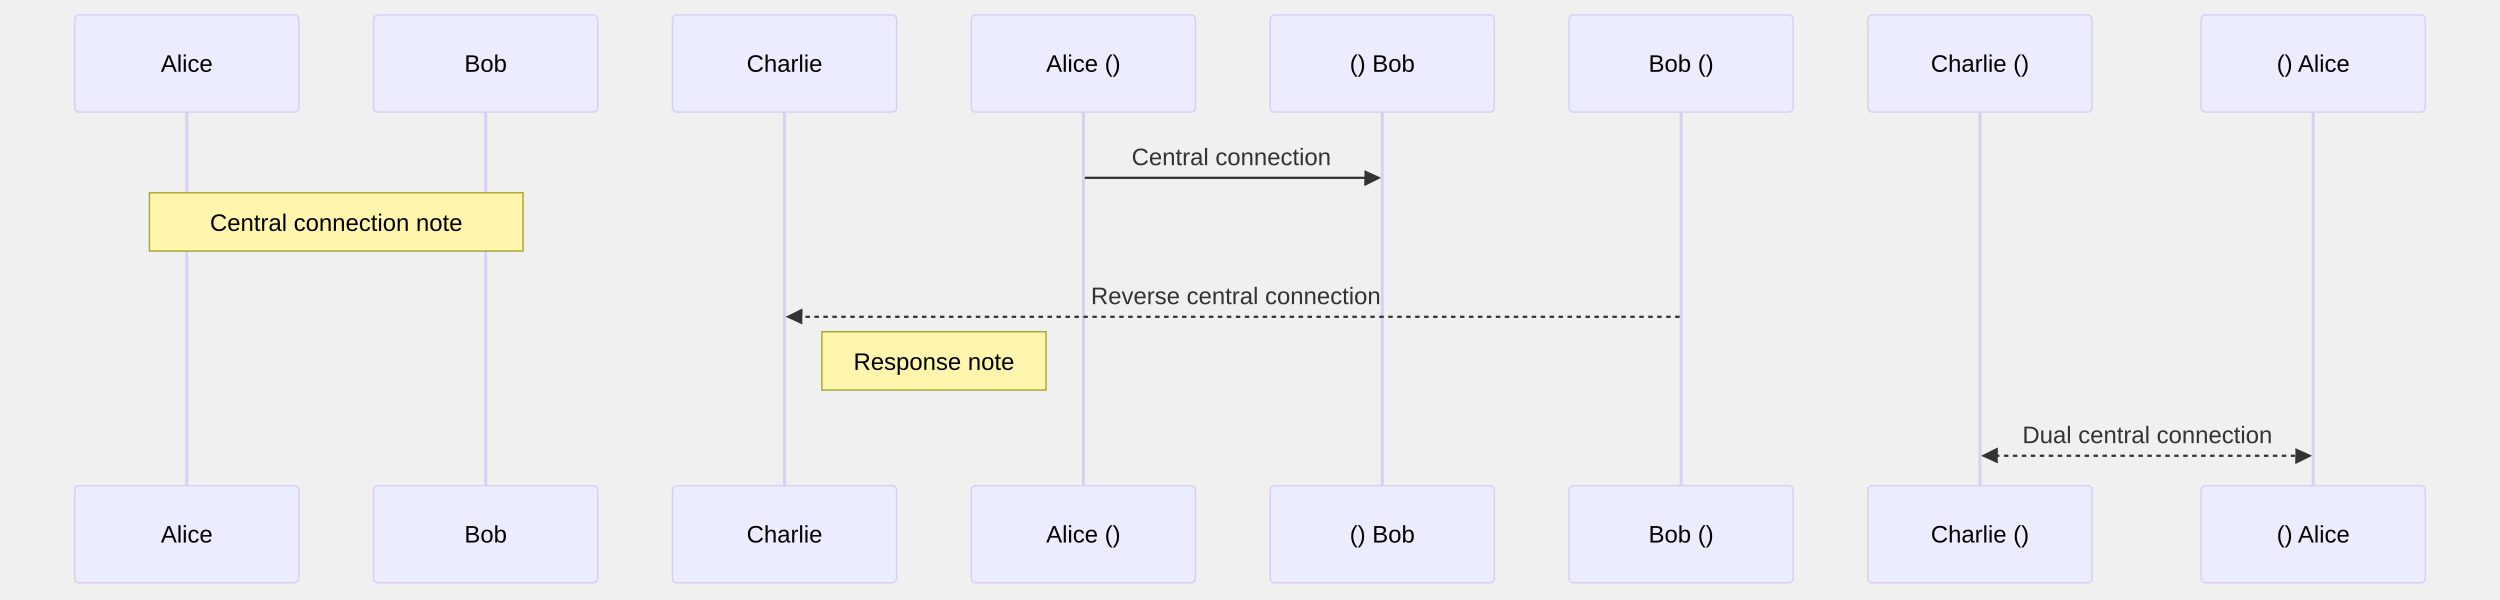
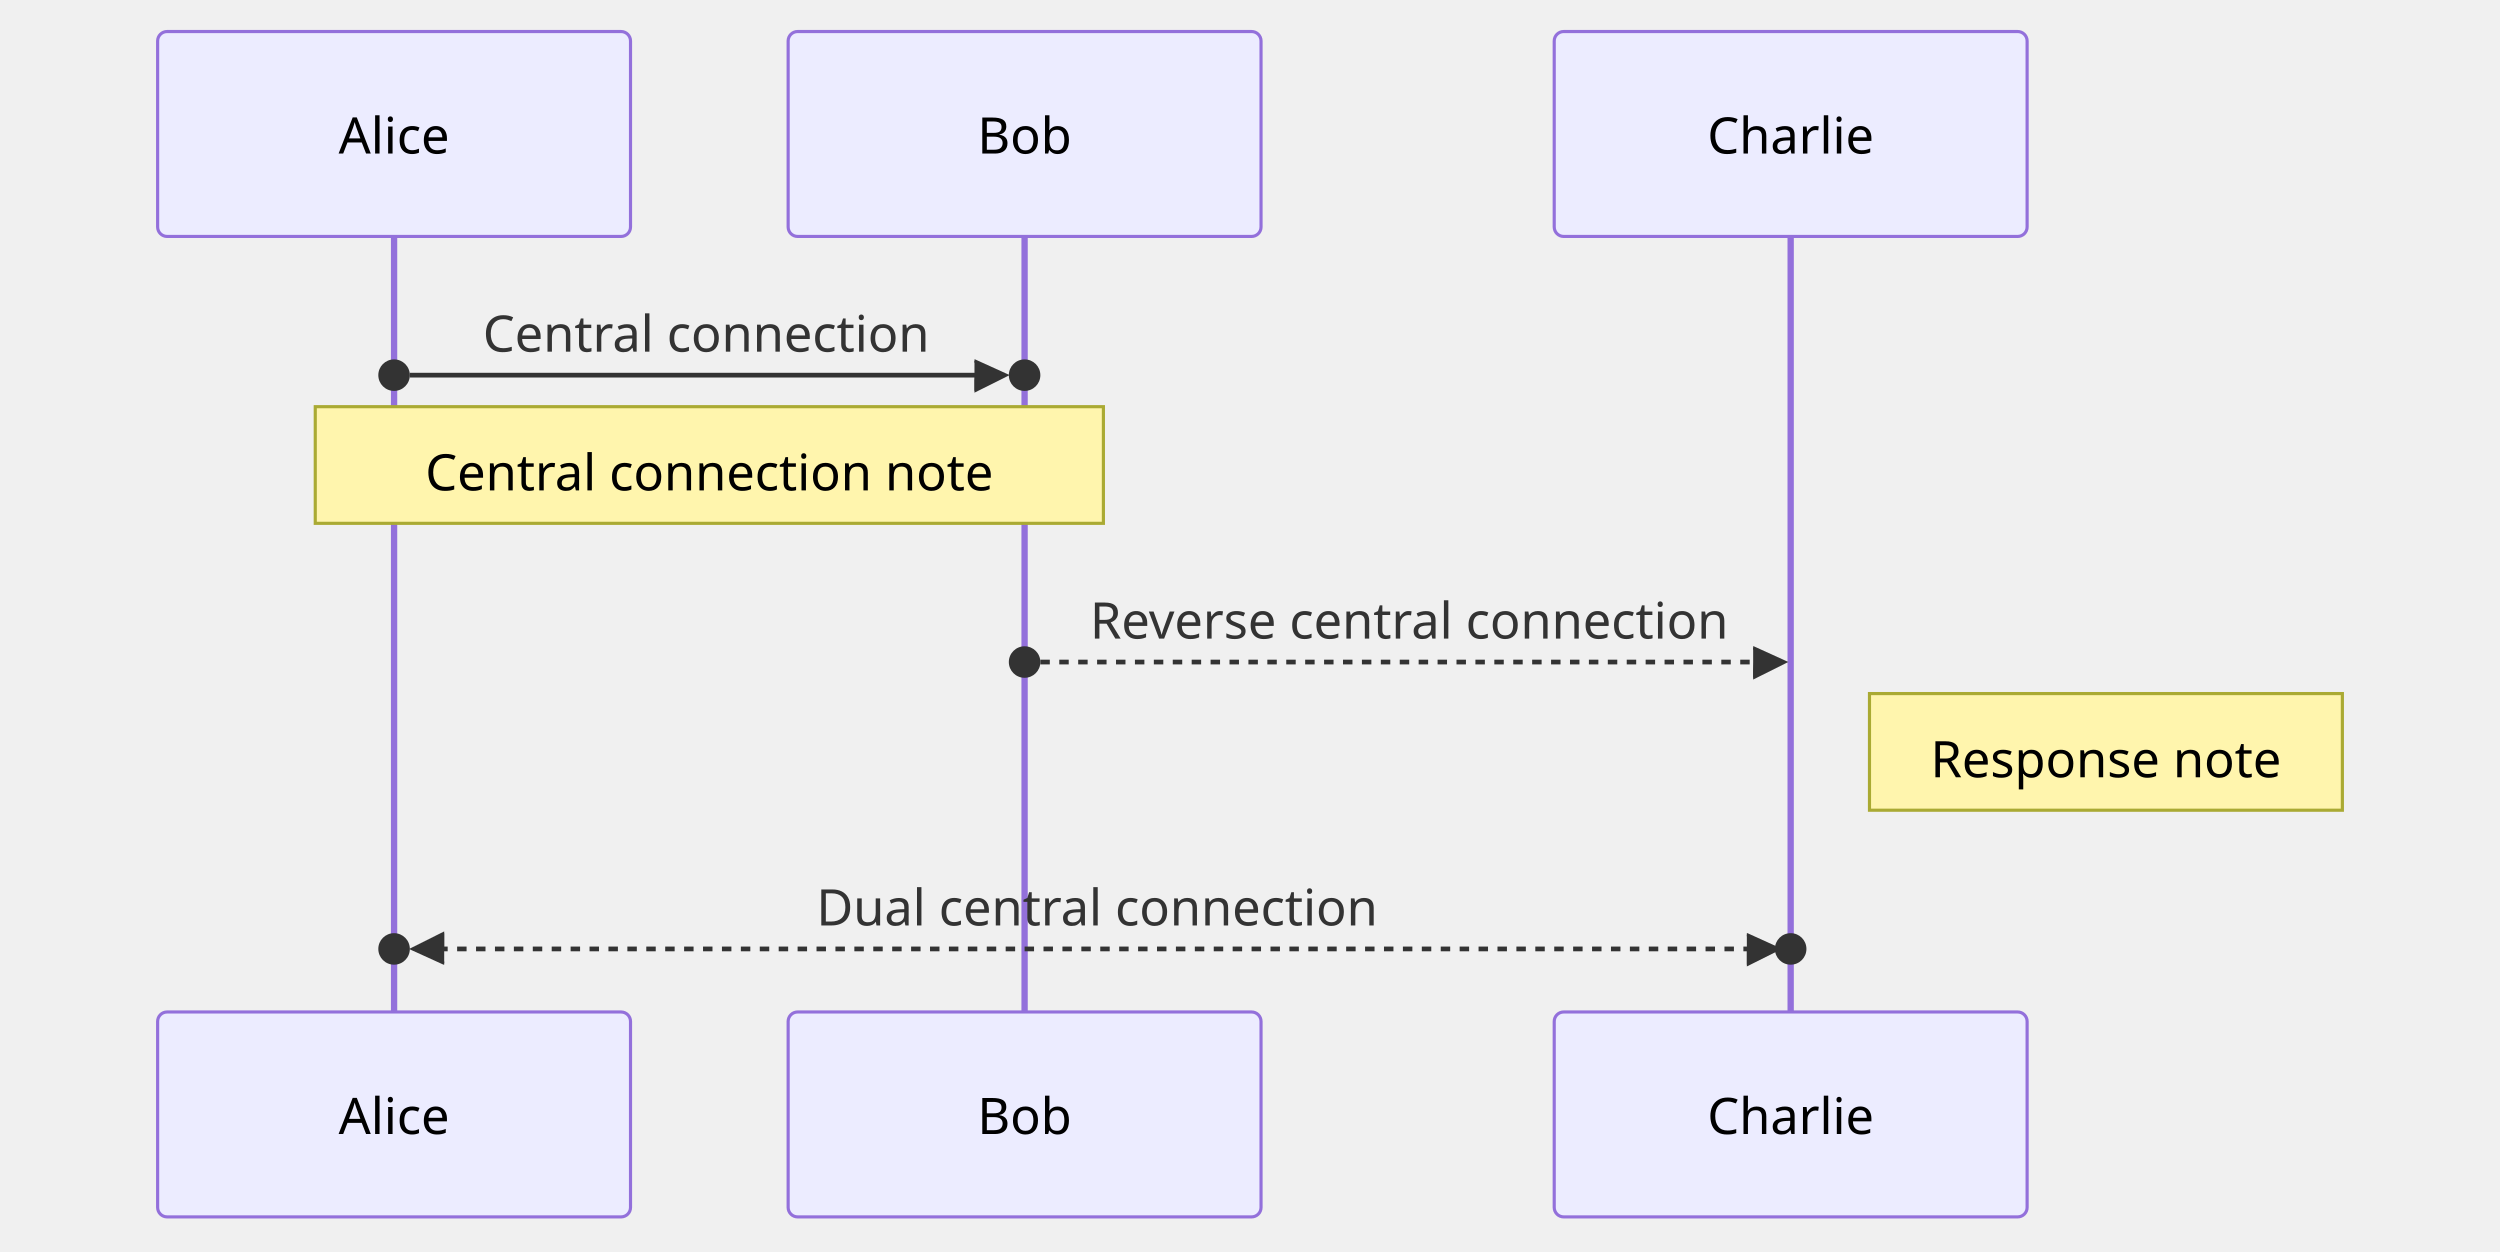
- <svg xmlns="http://www.w3.org/2000/svg" id="my-svg" width="100%" style="max-width: 1673px; background-color: transparent;" viewBox="-50 -10 1673 401" role="graphics-document document" aria-roledescription="sequence">
+ <svg xmlns="http://www.w3.org/2000/svg" id="my-svg" width="100%" style="max-width: 793px; background-color: white;" viewBox="-50 -10 793 397" role="graphics-document document" aria-roledescription="sequence">
  <g>
-     <rect x="1423" y="315" fill="#eaeaea" stroke="#666" width="150" height="65" name="() Alice" rx="3" ry="3" class="actor actor-bottom" />
-     <text x="1498" y="347.5" dominant-baseline="central" alignment-baseline="central" class="actor actor-box" style="text-anchor: middle; font-size: 16px; font-weight: 400;">
-       <tspan x="1498" dy="0">() Alice</tspan>
+     <rect x="443" y="311" fill="#eaeaea" stroke="#666" width="150" height="65" name="Charlie" rx="3" ry="3" class="actor actor-bottom" />
+     <text x="518" y="343.5" dominant-baseline="central" alignment-baseline="central" class="actor actor-box" style="text-anchor: middle; font-size: 16px; font-weight: 400; font-family: &quot;Noto Sans&quot;;">
+       <tspan x="518" dy="0">Charlie</tspan>
    </text>
  </g>
  <g>
-     <rect x="1200" y="315" fill="#eaeaea" stroke="#666" width="150" height="65" name="Charlie ()" rx="3" ry="3" class="actor actor-bottom" />
-     <text x="1275" y="347.5" dominant-baseline="central" alignment-baseline="central" class="actor actor-box" style="text-anchor: middle; font-size: 16px; font-weight: 400;">
-       <tspan x="1275" dy="0">Charlie ()</tspan>
-     </text>
-   </g>
-   <g>
-     <rect x="1000" y="315" fill="#eaeaea" stroke="#666" width="150" height="65" name="Bob ()" rx="3" ry="3" class="actor actor-bottom" />
-     <text x="1075" y="347.5" dominant-baseline="central" alignment-baseline="central" class="actor actor-box" style="text-anchor: middle; font-size: 16px; font-weight: 400;">
-       <tspan x="1075" dy="0">Bob ()</tspan>
-     </text>
-   </g>
-   <g>
-     <rect x="800" y="315" fill="#eaeaea" stroke="#666" width="150" height="65" name="() Bob" rx="3" ry="3" class="actor actor-bottom" />
-     <text x="875" y="347.5" dominant-baseline="central" alignment-baseline="central" class="actor actor-box" style="text-anchor: middle; font-size: 16px; font-weight: 400;">
-       <tspan x="875" dy="0">() Bob</tspan>
-     </text>
-   </g>
-   <g>
-     <rect x="600" y="315" fill="#eaeaea" stroke="#666" width="150" height="65" name="Alice ()" rx="3" ry="3" class="actor actor-bottom" />
-     <text x="675" y="347.5" dominant-baseline="central" alignment-baseline="central" class="actor actor-box" style="text-anchor: middle; font-size: 16px; font-weight: 400;">
-       <tspan x="675" dy="0">Alice ()</tspan>
-     </text>
-   </g>
-   <g>
-     <rect x="400" y="315" fill="#eaeaea" stroke="#666" width="150" height="65" name="Charlie" rx="3" ry="3" class="actor actor-bottom" />
-     <text x="475" y="347.5" dominant-baseline="central" alignment-baseline="central" class="actor actor-box" style="text-anchor: middle; font-size: 16px; font-weight: 400;">
-       <tspan x="475" dy="0">Charlie</tspan>
-     </text>
-   </g>
-   <g>
-     <rect x="200" y="315" fill="#eaeaea" stroke="#666" width="150" height="65" name="Bob" rx="3" ry="3" class="actor actor-bottom" />
-     <text x="275" y="347.5" dominant-baseline="central" alignment-baseline="central" class="actor actor-box" style="text-anchor: middle; font-size: 16px; font-weight: 400;">
+     <rect x="200" y="311" fill="#eaeaea" stroke="#666" width="150" height="65" name="Bob" rx="3" ry="3" class="actor actor-bottom" />
+     <text x="275" y="343.5" dominant-baseline="central" alignment-baseline="central" class="actor actor-box" style="text-anchor: middle; font-size: 16px; font-weight: 400; font-family: &quot;Noto Sans&quot;;">
      <tspan x="275" dy="0">Bob</tspan>
    </text>
  </g>
  <g>
-     <rect x="0" y="315" fill="#eaeaea" stroke="#666" width="150" height="65" name="Alice" rx="3" ry="3" class="actor actor-bottom" />
-     <text x="75" y="347.5" dominant-baseline="central" alignment-baseline="central" class="actor actor-box" style="text-anchor: middle; font-size: 16px; font-weight: 400;">
+     <rect x="0" y="311" fill="#eaeaea" stroke="#666" width="150" height="65" name="Alice" rx="3" ry="3" class="actor actor-bottom" />
+     <text x="75" y="343.5" dominant-baseline="central" alignment-baseline="central" class="actor actor-box" style="text-anchor: middle; font-size: 16px; font-weight: 400; font-family: &quot;Noto Sans&quot;;">
      <tspan x="75" dy="0">Alice</tspan>
    </text>
  </g>
  <g>
-     <line id="actor7" x1="1498" y1="65" x2="1498" y2="315" class="actor-line 200" stroke-width="0.5px" stroke="#999" name="() Alice" />
-     <g id="root-7">
-       <rect x="1423" y="0" fill="#eaeaea" stroke="#666" width="150" height="65" name="() Alice" rx="3" ry="3" class="actor actor-top" />
-       <text x="1498" y="32.5" dominant-baseline="central" alignment-baseline="central" class="actor actor-box" style="text-anchor: middle; font-size: 16px; font-weight: 400;">
-         <tspan x="1498" dy="0">() Alice</tspan>
+     <line id="actor2" x1="518" y1="65" x2="518" y2="311" class="actor-line 200" stroke-width="0.5px" stroke="#999" name="Charlie" data-et="life-line" data-id="Charlie" />
+     <g id="root-2" data-et="participant" data-type="participant" data-id="Charlie">
+       <rect x="443" y="0" fill="#eaeaea" stroke="#666" width="150" height="65" name="Charlie" rx="3" ry="3" class="actor actor-top" />
+       <text x="518" y="32.5" dominant-baseline="central" alignment-baseline="central" class="actor actor-box" style="text-anchor: middle; font-size: 16px; font-weight: 400; font-family: &quot;Noto Sans&quot;;">
+         <tspan x="518" dy="0">Charlie</tspan>
      </text>
    </g>
  </g>
  <g>
-     <line id="actor6" x1="1275" y1="65" x2="1275" y2="315" class="actor-line 200" stroke-width="0.5px" stroke="#999" name="Charlie ()" />
-     <g id="root-6">
-       <rect x="1200" y="0" fill="#eaeaea" stroke="#666" width="150" height="65" name="Charlie ()" rx="3" ry="3" class="actor actor-top" />
-       <text x="1275" y="32.5" dominant-baseline="central" alignment-baseline="central" class="actor actor-box" style="text-anchor: middle; font-size: 16px; font-weight: 400;">
-         <tspan x="1275" dy="0">Charlie ()</tspan>
-       </text>
-     </g>
-   </g>
-   <g>
-     <line id="actor5" x1="1075" y1="65" x2="1075" y2="315" class="actor-line 200" stroke-width="0.5px" stroke="#999" name="Bob ()" />
-     <g id="root-5">
-       <rect x="1000" y="0" fill="#eaeaea" stroke="#666" width="150" height="65" name="Bob ()" rx="3" ry="3" class="actor actor-top" />
-       <text x="1075" y="32.5" dominant-baseline="central" alignment-baseline="central" class="actor actor-box" style="text-anchor: middle; font-size: 16px; font-weight: 400;">
-         <tspan x="1075" dy="0">Bob ()</tspan>
-       </text>
-     </g>
-   </g>
-   <g>
-     <line id="actor4" x1="875" y1="65" x2="875" y2="315" class="actor-line 200" stroke-width="0.5px" stroke="#999" name="() Bob" />
-     <g id="root-4">
-       <rect x="800" y="0" fill="#eaeaea" stroke="#666" width="150" height="65" name="() Bob" rx="3" ry="3" class="actor actor-top" />
-       <text x="875" y="32.5" dominant-baseline="central" alignment-baseline="central" class="actor actor-box" style="text-anchor: middle; font-size: 16px; font-weight: 400;">
-         <tspan x="875" dy="0">() Bob</tspan>
-       </text>
-     </g>
-   </g>
-   <g>
-     <line id="actor3" x1="675" y1="65" x2="675" y2="315" class="actor-line 200" stroke-width="0.5px" stroke="#999" name="Alice ()" />
-     <g id="root-3">
-       <rect x="600" y="0" fill="#eaeaea" stroke="#666" width="150" height="65" name="Alice ()" rx="3" ry="3" class="actor actor-top" />
-       <text x="675" y="32.5" dominant-baseline="central" alignment-baseline="central" class="actor actor-box" style="text-anchor: middle; font-size: 16px; font-weight: 400;">
-         <tspan x="675" dy="0">Alice ()</tspan>
-       </text>
-     </g>
-   </g>
-   <g>
-     <line id="actor2" x1="475" y1="65" x2="475" y2="315" class="actor-line 200" stroke-width="0.5px" stroke="#999" name="Charlie" />
-     <g id="root-2">
-       <rect x="400" y="0" fill="#eaeaea" stroke="#666" width="150" height="65" name="Charlie" rx="3" ry="3" class="actor actor-top" />
-       <text x="475" y="32.5" dominant-baseline="central" alignment-baseline="central" class="actor actor-box" style="text-anchor: middle; font-size: 16px; font-weight: 400;">
-         <tspan x="475" dy="0">Charlie</tspan>
-       </text>
-     </g>
-   </g>
-   <g>
-     <line id="actor1" x1="275" y1="65" x2="275" y2="315" class="actor-line 200" stroke-width="0.5px" stroke="#999" name="Bob" />
-     <g id="root-1">
+     <line id="actor1" x1="275" y1="65" x2="275" y2="311" class="actor-line 200" stroke-width="0.5px" stroke="#999" name="Bob" data-et="life-line" data-id="Bob" />
+     <g id="root-1" data-et="participant" data-type="participant" data-id="Bob">
      <rect x="200" y="0" fill="#eaeaea" stroke="#666" width="150" height="65" name="Bob" rx="3" ry="3" class="actor actor-top" />
-       <text x="275" y="32.5" dominant-baseline="central" alignment-baseline="central" class="actor actor-box" style="text-anchor: middle; font-size: 16px; font-weight: 400;">
+       <text x="275" y="32.5" dominant-baseline="central" alignment-baseline="central" class="actor actor-box" style="text-anchor: middle; font-size: 16px; font-weight: 400; font-family: &quot;Noto Sans&quot;;">
        <tspan x="275" dy="0">Bob</tspan>
      </text>
    </g>
  </g>
  <g>
-     <line id="actor0" x1="75" y1="65" x2="75" y2="315" class="actor-line 200" stroke-width="0.5px" stroke="#999" name="Alice" />
-     <g id="root-0">
+     <line id="actor0" x1="75" y1="65" x2="75" y2="311" class="actor-line 200" stroke-width="0.5px" stroke="#999" name="Alice" data-et="life-line" data-id="Alice" />
+     <g id="root-0" data-et="participant" data-type="participant" data-id="Alice">
      <rect x="0" y="0" fill="#eaeaea" stroke="#666" width="150" height="65" name="Alice" rx="3" ry="3" class="actor actor-top" />
-       <text x="75" y="32.5" dominant-baseline="central" alignment-baseline="central" class="actor actor-box" style="text-anchor: middle; font-size: 16px; font-weight: 400;">
+       <text x="75" y="32.5" dominant-baseline="central" alignment-baseline="central" class="actor actor-box" style="text-anchor: middle; font-size: 16px; font-weight: 400; font-family: &quot;Noto Sans&quot;;">
        <tspan x="75" dy="0">Alice</tspan>
      </text>
    </g>
  </g>
-   <style>#my-svg{font-family:"trebuchet ms",verdana,arial,sans-serif;font-size:16px;fill:#333;}@keyframes edge-animation-frame{from{stroke-dashoffset:0;}}@keyframes dash{to{stroke-dashoffset:0;}}#my-svg .edge-animation-slow{stroke-dasharray:9,5!important;stroke-dashoffset:900;animation:dash 50s linear infinite;stroke-linecap:round;}#my-svg .edge-animation-fast{stroke-dasharray:9,5!important;stroke-dashoffset:900;animation:dash 20s linear infinite;stroke-linecap:round;}#my-svg .error-icon{fill:#552222;}#my-svg .error-text{fill:#552222;stroke:#552222;}#my-svg .edge-thickness-normal{stroke-width:1px;}#my-svg .edge-thickness-thick{stroke-width:3.5px;}#my-svg .edge-pattern-solid{stroke-dasharray:0;}#my-svg .edge-thickness-invisible{stroke-width:0;fill:none;}#my-svg .edge-pattern-dashed{stroke-dasharray:3;}#my-svg .edge-pattern-dotted{stroke-dasharray:2;}#my-svg .marker{fill:#333333;stroke:#333333;}#my-svg .marker.cross{stroke:#333333;}#my-svg svg{font-family:"trebuchet ms",verdana,arial,sans-serif;font-size:16px;}#my-svg p{margin:0;}#my-svg .actor{stroke:hsl(259.626, 59.777%, 87.902%);fill:#ECECFF;}#my-svg text.actor&gt;tspan{fill:black;stroke:none;}#my-svg .actor-line{stroke:hsl(259.626, 59.777%, 87.902%);}#my-svg .innerArc{stroke-width:1.5;stroke-dasharray:none;}#my-svg .messageLine0{stroke-width:1.5;stroke-dasharray:none;stroke:#333;}#my-svg .messageLine1{stroke-width:1.5;stroke-dasharray:2,2;stroke:#333;}#my-svg #arrowhead path{fill:#333;stroke:#333;}#my-svg .sequenceNumber{fill:white;}#my-svg #sequencenumber{fill:#333;}#my-svg #crosshead path{fill:#333;stroke:#333;}#my-svg .messageText{fill:#333;stroke:none;}#my-svg .labelBox{stroke:hsl(259.626, 59.777%, 87.902%);fill:#ECECFF;}#my-svg .labelText,#my-svg .labelText&gt;tspan{fill:black;stroke:none;}#my-svg .loopText,#my-svg .loopText&gt;tspan{fill:black;stroke:none;}#my-svg .loopLine{stroke-width:2px;stroke-dasharray:2,2;stroke:hsl(259.626, 59.777%, 87.902%);fill:hsl(259.626, 59.777%, 87.902%);}#my-svg .note{stroke:#aaaa33;fill:#fff5ad;}#my-svg .noteText,#my-svg .noteText&gt;tspan{fill:black;stroke:none;}#my-svg .activation0{fill:#f4f4f4;stroke:#666;}#my-svg .activation1{fill:#f4f4f4;stroke:#666;}#my-svg .activation2{fill:#f4f4f4;stroke:#666;}#my-svg .actorPopupMenu{position:absolute;}#my-svg .actorPopupMenuPanel{position:absolute;fill:#ECECFF;box-shadow:0px 8px 16px 0px rgba(0,0,0,0.2);filter:drop-shadow(3px 5px 2px rgb(0 0 0 / 0.4));}#my-svg .actor-man line{stroke:hsl(259.626, 59.777%, 87.902%);fill:#ECECFF;}#my-svg .actor-man circle,#my-svg line{stroke:hsl(259.626, 59.777%, 87.902%);fill:#ECECFF;stroke-width:2px;}#my-svg :root{--mermaid-font-family:"trebuchet ms",verdana,arial,sans-serif;}</style>
+   <style>#my-svg{font-family:Noto Sans;font-size:16px;fill:#333;}@keyframes edge-animation-frame{from{stroke-dashoffset:0;}}@keyframes dash{to{stroke-dashoffset:0;}}#my-svg .edge-animation-slow{stroke-dasharray:9,5!important;stroke-dashoffset:900;animation:dash 50s linear infinite;stroke-linecap:round;}#my-svg .edge-animation-fast{stroke-dasharray:9,5!important;stroke-dashoffset:900;animation:dash 20s linear infinite;stroke-linecap:round;}#my-svg .error-icon{fill:#552222;}#my-svg .error-text{fill:#552222;stroke:#552222;}#my-svg .edge-thickness-normal{stroke-width:1px;}#my-svg .edge-thickness-thick{stroke-width:3.5px;}#my-svg .edge-pattern-solid{stroke-dasharray:0;}#my-svg .edge-thickness-invisible{stroke-width:0;fill:none;}#my-svg .edge-pattern-dashed{stroke-dasharray:3;}#my-svg .edge-pattern-dotted{stroke-dasharray:2;}#my-svg .marker{fill:#333333;stroke:#333333;}#my-svg .marker.cross{stroke:#333333;}#my-svg svg{font-family:Noto Sans;font-size:16px;}#my-svg p{margin:0;}#my-svg .actor{stroke:#9370DB;fill:#ECECFF;stroke-width:1;}#my-svg rect.actor.outer-path[data-look="neo"]{filter:drop-shadow(1px 2px 2px rgba(185, 185, 185, 1));}#my-svg rect.note[data-look="neo"]{stroke:#aaaa33;fill:#fff5ad;filter:drop-shadow(1px 2px 2px rgba(185, 185, 185, 1));}#my-svg text.actor&gt;tspan{fill:black;stroke:none;}#my-svg .actor-line{stroke:#9370DB;}#my-svg .innerArc{stroke-width:1.5;stroke-dasharray:none;}#my-svg .messageLine0{stroke-width:1.5;stroke-dasharray:none;stroke:#333;}#my-svg .messageLine1{stroke-width:1.5;stroke-dasharray:2,2;stroke:#333;}#my-svg [id$="-arrowhead"] path{fill:#333;stroke:#333;}#my-svg .sequenceNumber{fill:white;}#my-svg [id$="-sequencenumber"]{fill:#333;}#my-svg [id$="-crosshead"] path{fill:#333;stroke:#333;}#my-svg .messageText{fill:#333;stroke:none;}#my-svg .labelBox{stroke:#9370DB;fill:#ECECFF;filter:none;}#my-svg .labelText,#my-svg .labelText&gt;tspan{fill:black;stroke:none;}#my-svg .loopText,#my-svg .loopText&gt;tspan{fill:black;stroke:none;}#my-svg .sectionTitle,#my-svg .sectionTitle&gt;tspan{fill:black;stroke:none;}#my-svg .loopLine{stroke-width:2px;stroke-dasharray:2,2;stroke:#9370DB;fill:#9370DB;}#my-svg .note{stroke:#aaaa33;fill:#fff5ad;}#my-svg .noteText,#my-svg .noteText&gt;tspan{fill:black;stroke:none;font-weight:normal;}#my-svg .activation0{fill:#f4f4f4;stroke:#666;}#my-svg .activation1{fill:#f4f4f4;stroke:#666;}#my-svg .activation2{fill:#f4f4f4;stroke:#666;}#my-svg .actorPopupMenu{position:absolute;}#my-svg .actorPopupMenuPanel{position:absolute;fill:#ECECFF;box-shadow:0px 8px 16px 0px rgba(0,0,0,0.2);filter:drop-shadow(3px 5px 2px rgb(0 0 0 / 0.4));}#my-svg .actor-man circle,#my-svg line{fill:#ECECFF;stroke-width:2px;}#my-svg g rect.rect{filter:drop-shadow(1px 2px 2px rgba(185, 185, 185, 1));stroke:#9370DB;}#my-svg .node .neo-node{stroke:#9370DB;}#my-svg [data-look="neo"].node rect,#my-svg [data-look="neo"].cluster rect,#my-svg [data-look="neo"].node polygon{stroke:#9370DB;filter:drop-shadow(1px 2px 2px rgba(185, 185, 185, 1));}#my-svg [data-look="neo"].swimlane.cluster rect{filter:none;}#my-svg [data-look="neo"].node path{stroke:#9370DB;stroke-width:1px;}#my-svg [data-look="neo"].node .outer-path{filter:drop-shadow(1px 2px 2px rgba(185, 185, 185, 1));}#my-svg [data-look="neo"].node .neo-line path{stroke:#9370DB;filter:none;}#my-svg [data-look="neo"].node circle{stroke:#9370DB;filter:drop-shadow(1px 2px 2px rgba(185, 185, 185, 1));}#my-svg [data-look="neo"].node circle .state-start{fill:#000000;}#my-svg [data-look="neo"].icon-shape .icon{fill:#9370DB;filter:drop-shadow(1px 2px 2px rgba(185, 185, 185, 1));}#my-svg [data-look="neo"].icon-shape .icon-neo path{stroke:#9370DB;filter:drop-shadow(1px 2px 2px rgba(185, 185, 185, 1));}#my-svg :root{--mermaid-font-family:Noto Sans;}</style>
  <g />
  <defs>
-     <symbol id="computer" width="24" height="24">
+     <symbol id="my-svg-computer" width="24" height="24">
      <path transform="scale(.5)" d="M2 2v13h20v-13h-20zm18 11h-16v-9h16v9zm-10.228 6l.466-1h3.524l.467 1h-4.457zm14.228 3h-24l2-6h2.104l-1.33 4h18.45l-1.297-4h2.073l2 6zm-5-10h-14v-7h14v7z" />
    </symbol>
  </defs>
  <defs>
-     <symbol id="database" fill-rule="evenodd" clip-rule="evenodd">
+     <symbol id="my-svg-database" fill-rule="evenodd" clip-rule="evenodd">
      <path transform="scale(.5)" d="M12.258.001l.256.004.255.005.253.008.251.01.249.012.247.015.246.016.242.019.241.02.239.023.236.024.233.027.231.028.229.031.225.032.223.034.22.036.217.038.214.04.211.041.208.043.205.045.201.046.198.048.194.05.191.051.187.053.183.054.18.056.175.057.172.059.168.06.163.061.16.063.155.064.15.066.074.033.073.033.071.034.07.034.069.035.068.035.067.035.066.035.064.036.064.036.062.036.06.036.06.037.058.037.058.037.055.038.055.038.053.038.052.038.051.039.05.039.048.039.047.039.045.04.044.04.043.04.041.04.04.041.039.041.037.041.036.041.034.041.033.042.032.042.03.042.029.042.027.042.026.043.024.043.023.043.021.043.02.043.018.044.017.043.015.044.013.044.012.044.011.045.009.044.007.045.006.045.004.045.002.045.001.045v17l-.001.045-.002.045-.004.045-.006.045-.007.045-.009.044-.011.045-.012.044-.013.044-.015.044-.017.043-.018.044-.02.043-.021.043-.023.043-.024.043-.026.043-.027.042-.029.042-.03.042-.032.042-.033.042-.034.041-.036.041-.037.041-.039.041-.04.041-.041.04-.043.04-.044.04-.045.04-.047.039-.048.039-.05.039-.051.039-.052.038-.053.038-.055.038-.055.038-.058.037-.058.037-.06.037-.06.036-.062.036-.064.036-.064.036-.066.035-.067.035-.068.035-.069.035-.07.034-.071.034-.073.033-.074.033-.15.066-.155.064-.16.063-.163.061-.168.06-.172.059-.175.057-.18.056-.183.054-.187.053-.191.051-.194.05-.198.048-.201.046-.205.045-.208.043-.211.041-.214.04-.217.038-.22.036-.223.034-.225.032-.229.031-.231.028-.233.027-.236.024-.239.023-.241.02-.242.019-.246.016-.247.015-.249.012-.251.01-.253.008-.255.005-.256.004-.258.001-.258-.001-.256-.004-.255-.005-.253-.008-.251-.01-.249-.012-.247-.015-.245-.016-.243-.019-.241-.02-.238-.023-.236-.024-.234-.027-.231-.028-.228-.031-.226-.032-.223-.034-.22-.036-.217-.038-.214-.04-.211-.041-.208-.043-.204-.045-.201-.046-.198-.048-.195-.05-.19-.051-.187-.053-.184-.054-.179-.056-.176-.057-.172-.059-.167-.06-.164-.061-.159-.063-.155-.064-.151-.066-.074-.033-.072-.033-.072-.034-.07-.034-.069-.035-.068-.035-.067-.035-.066-.035-.064-.036-.063-.036-.062-.036-.061-.036-.06-.037-.058-.037-.057-.037-.056-.038-.055-.038-.053-.038-.052-.038-.051-.039-.049-.039-.049-.039-.046-.039-.046-.04-.044-.04-.043-.04-.041-.04-.04-.041-.039-.041-.037-.041-.036-.041-.034-.041-.033-.042-.032-.042-.03-.042-.029-.042-.027-.042-.026-.043-.024-.043-.023-.043-.021-.043-.02-.043-.018-.044-.017-.043-.015-.044-.013-.044-.012-.044-.011-.045-.009-.044-.007-.045-.006-.045-.004-.045-.002-.045-.001-.045v-17l.001-.045.002-.045.004-.045.006-.045.007-.045.009-.044.011-.045.012-.044.013-.044.015-.044.017-.043.018-.044.02-.043.021-.043.023-.043.024-.043.026-.043.027-.042.029-.042.03-.042.032-.042.033-.042.034-.041.036-.041.037-.041.039-.041.04-.041.041-.04.043-.04.044-.04.046-.04.046-.039.049-.039.049-.039.051-.039.052-.038.053-.038.055-.038.056-.038.057-.037.058-.037.06-.037.061-.036.062-.036.063-.036.064-.036.066-.035.067-.035.068-.035.069-.035.07-.034.072-.034.072-.033.074-.033.151-.066.155-.064.159-.063.164-.061.167-.06.172-.059.176-.057.179-.056.184-.054.187-.053.19-.051.195-.05.198-.048.201-.046.204-.045.208-.043.211-.041.214-.04.217-.038.22-.036.223-.034.226-.032.228-.031.231-.028.234-.027.236-.024.238-.023.241-.02.243-.019.245-.016.247-.015.249-.012.251-.01.253-.008.255-.005.256-.004.258-.001.258.001zm-9.258 20.499v.01l.001.021.003.021.004.022.005.021.006.022.007.022.009.023.01.022.011.023.012.023.013.023.015.023.016.024.017.023.018.024.019.024.021.024.022.025.023.024.024.025.052.049.056.05.061.051.066.051.07.051.075.051.079.052.084.052.088.052.092.052.097.052.102.051.105.052.11.052.114.051.119.051.123.051.127.05.131.05.135.05.139.048.144.049.147.047.152.047.155.047.16.045.163.045.167.043.171.043.176.041.178.041.183.039.187.039.19.037.194.035.197.035.202.033.204.031.209.03.212.029.216.027.219.025.222.024.226.021.23.02.233.018.236.016.24.015.243.012.246.01.249.008.253.005.256.004.259.001.26-.001.257-.004.254-.005.25-.008.247-.011.244-.012.241-.014.237-.016.233-.018.231-.021.226-.021.224-.024.22-.026.216-.027.212-.028.21-.031.205-.031.202-.034.198-.034.194-.036.191-.037.187-.039.183-.04.179-.04.175-.042.172-.043.168-.044.163-.045.16-.046.155-.046.152-.047.148-.048.143-.049.139-.049.136-.05.131-.05.126-.05.123-.051.118-.052.114-.051.11-.052.106-.052.101-.052.096-.052.092-.052.088-.053.083-.051.079-.052.074-.052.07-.051.065-.051.06-.051.056-.05.051-.05.023-.024.023-.025.021-.024.02-.024.019-.024.018-.024.017-.024.015-.023.014-.024.013-.023.012-.023.01-.023.01-.022.008-.022.006-.022.006-.022.004-.022.004-.021.001-.021.001-.021v-4.127l-.077.055-.08.053-.083.054-.085.053-.087.052-.09.052-.093.051-.095.05-.097.05-.1.049-.102.049-.105.048-.106.047-.109.047-.111.046-.114.045-.115.045-.118.044-.12.043-.122.042-.124.042-.126.041-.128.04-.13.04-.132.038-.134.038-.135.037-.138.037-.139.035-.142.035-.143.034-.144.033-.147.032-.148.031-.15.03-.151.03-.153.029-.154.027-.156.027-.158.026-.159.025-.161.024-.162.023-.163.022-.165.021-.166.02-.167.019-.169.018-.169.017-.171.016-.173.015-.173.014-.175.013-.175.012-.177.011-.178.01-.179.008-.179.008-.181.006-.182.005-.182.004-.184.003-.184.002h-.37l-.184-.002-.184-.003-.182-.004-.182-.005-.181-.006-.179-.008-.179-.008-.178-.01-.176-.011-.176-.012-.175-.013-.173-.014-.172-.015-.171-.016-.17-.017-.169-.018-.167-.019-.166-.02-.165-.021-.163-.022-.162-.023-.161-.024-.159-.025-.157-.026-.156-.027-.155-.027-.153-.029-.151-.03-.15-.03-.148-.031-.146-.032-.145-.033-.143-.034-.141-.035-.14-.035-.137-.037-.136-.037-.134-.038-.132-.038-.13-.04-.128-.04-.126-.041-.124-.042-.122-.042-.12-.044-.117-.043-.116-.045-.113-.045-.112-.046-.109-.047-.106-.047-.105-.048-.102-.049-.1-.049-.097-.05-.095-.05-.093-.052-.09-.051-.087-.052-.085-.053-.083-.054-.08-.054-.077-.054v4.127zm0-5.654v.011l.001.021.003.021.004.021.005.022.006.022.007.022.009.022.01.022.011.023.012.023.013.023.015.024.016.023.017.024.018.024.019.024.021.024.022.024.023.025.024.024.052.05.056.05.061.05.066.051.07.051.075.052.079.051.084.052.088.052.092.052.097.052.102.052.105.052.11.051.114.051.119.052.123.05.127.051.131.05.135.049.139.049.144.048.147.048.152.047.155.046.16.045.163.045.167.044.171.042.176.042.178.04.183.04.187.038.19.037.194.036.197.034.202.033.204.032.209.03.212.028.216.027.219.025.222.024.226.022.23.02.233.018.236.016.24.014.243.012.246.01.249.008.253.006.256.003.259.001.26-.001.257-.003.254-.006.25-.008.247-.01.244-.012.241-.015.237-.016.233-.018.231-.02.226-.022.224-.024.22-.025.216-.027.212-.029.21-.03.205-.032.202-.033.198-.035.194-.036.191-.037.187-.039.183-.039.179-.041.175-.042.172-.043.168-.044.163-.045.16-.045.155-.047.152-.047.148-.048.143-.048.139-.05.136-.049.131-.05.126-.051.123-.051.118-.051.114-.052.11-.052.106-.052.101-.052.096-.052.092-.052.088-.052.083-.052.079-.052.074-.051.07-.052.065-.051.06-.05.056-.051.051-.049.023-.025.023-.024.021-.025.02-.024.019-.024.018-.024.017-.024.015-.023.014-.023.013-.024.012-.022.01-.023.01-.023.008-.022.006-.022.006-.022.004-.021.004-.022.001-.021.001-.021v-4.139l-.077.054-.08.054-.083.054-.085.052-.087.053-.09.051-.093.051-.095.051-.097.05-.1.049-.102.049-.105.048-.106.047-.109.047-.111.046-.114.045-.115.044-.118.044-.12.044-.122.042-.124.042-.126.041-.128.04-.13.039-.132.039-.134.038-.135.037-.138.036-.139.036-.142.035-.143.033-.144.033-.147.033-.148.031-.15.03-.151.03-.153.028-.154.028-.156.027-.158.026-.159.025-.161.024-.162.023-.163.022-.165.021-.166.02-.167.019-.169.018-.169.017-.171.016-.173.015-.173.014-.175.013-.175.012-.177.011-.178.009-.179.009-.179.007-.181.007-.182.005-.182.004-.184.003-.184.002h-.37l-.184-.002-.184-.003-.182-.004-.182-.005-.181-.007-.179-.007-.179-.009-.178-.009-.176-.011-.176-.012-.175-.013-.173-.014-.172-.015-.171-.016-.17-.017-.169-.018-.167-.019-.166-.02-.165-.021-.163-.022-.162-.023-.161-.024-.159-.025-.157-.026-.156-.027-.155-.028-.153-.028-.151-.03-.15-.03-.148-.031-.146-.033-.145-.033-.143-.033-.141-.035-.14-.036-.137-.036-.136-.037-.134-.038-.132-.039-.13-.039-.128-.04-.126-.041-.124-.042-.122-.043-.12-.043-.117-.044-.116-.044-.113-.046-.112-.046-.109-.046-.106-.047-.105-.048-.102-.049-.1-.049-.097-.05-.095-.051-.093-.051-.09-.051-.087-.053-.085-.052-.083-.054-.08-.054-.077-.054v4.139zm0-5.666v.011l.001.02.003.022.004.021.005.022.006.021.007.022.009.023.01.022.011.023.012.023.013.023.015.023.016.024.017.024.018.023.019.024.021.025.022.024.023.024.024.025.052.05.056.05.061.05.066.051.07.051.075.052.079.051.084.052.088.052.092.052.097.052.102.052.105.051.11.052.114.051.119.051.123.051.127.05.131.05.135.05.139.049.144.048.147.048.152.047.155.046.16.045.163.045.167.043.171.043.176.042.178.04.183.04.187.038.19.037.194.036.197.034.202.033.204.032.209.03.212.028.216.027.219.025.222.024.226.021.23.02.233.018.236.017.24.014.243.012.246.01.249.008.253.006.256.003.259.001.26-.001.257-.003.254-.006.25-.008.247-.01.244-.013.241-.014.237-.016.233-.018.231-.02.226-.022.224-.024.22-.025.216-.027.212-.029.21-.03.205-.032.202-.033.198-.035.194-.036.191-.037.187-.039.183-.039.179-.041.175-.042.172-.043.168-.044.163-.045.16-.045.155-.047.152-.047.148-.048.143-.049.139-.049.136-.049.131-.051.126-.05.123-.051.118-.052.114-.051.11-.052.106-.052.101-.052.096-.052.092-.052.088-.052.083-.052.079-.052.074-.052.07-.051.065-.051.06-.051.056-.05.051-.049.023-.025.023-.025.021-.024.02-.024.019-.024.018-.024.017-.024.015-.023.014-.024.013-.023.012-.023.01-.022.01-.023.008-.022.006-.022.006-.022.004-.022.004-.021.001-.021.001-.021v-4.153l-.077.054-.08.054-.083.053-.085.053-.087.053-.09.051-.093.051-.095.051-.097.05-.1.049-.102.048-.105.048-.106.048-.109.046-.111.046-.114.046-.115.044-.118.044-.12.043-.122.043-.124.042-.126.041-.128.04-.13.039-.132.039-.134.038-.135.037-.138.036-.139.036-.142.034-.143.034-.144.033-.147.032-.148.032-.15.03-.151.03-.153.028-.154.028-.156.027-.158.026-.159.024-.161.024-.162.023-.163.023-.165.021-.166.02-.167.019-.169.018-.169.017-.171.016-.173.015-.173.014-.175.013-.175.012-.177.01-.178.01-.179.009-.179.007-.181.006-.182.006-.182.004-.184.003-.184.001-.185.001-.185-.001-.184-.001-.184-.003-.182-.004-.182-.006-.181-.006-.179-.007-.179-.009-.178-.01-.176-.01-.176-.012-.175-.013-.173-.014-.172-.015-.171-.016-.17-.017-.169-.018-.167-.019-.166-.02-.165-.021-.163-.023-.162-.023-.161-.024-.159-.024-.157-.026-.156-.027-.155-.028-.153-.028-.151-.03-.15-.03-.148-.032-.146-.032-.145-.033-.143-.034-.141-.034-.14-.036-.137-.036-.136-.037-.134-.038-.132-.039-.13-.039-.128-.041-.126-.041-.124-.041-.122-.043-.12-.043-.117-.044-.116-.044-.113-.046-.112-.046-.109-.046-.106-.048-.105-.048-.102-.048-.1-.05-.097-.049-.095-.051-.093-.051-.09-.052-.087-.052-.085-.053-.083-.053-.08-.054-.077-.054v4.153zm8.74-8.179l-.257.004-.254.005-.25.008-.247.011-.244.012-.241.014-.237.016-.233.018-.231.021-.226.022-.224.023-.22.026-.216.027-.212.028-.21.031-.205.032-.202.033-.198.034-.194.036-.191.038-.187.038-.183.04-.179.041-.175.042-.172.043-.168.043-.163.045-.16.046-.155.046-.152.048-.148.048-.143.048-.139.049-.136.05-.131.05-.126.051-.123.051-.118.051-.114.052-.11.052-.106.052-.101.052-.096.052-.092.052-.088.052-.083.052-.079.052-.074.051-.07.052-.065.051-.06.05-.056.05-.051.05-.023.025-.023.024-.021.024-.02.025-.019.024-.018.024-.017.023-.015.024-.014.023-.013.023-.012.023-.01.023-.01.022-.008.022-.006.023-.006.021-.004.022-.004.021-.001.021-.001.021.001.021.001.021.004.021.004.022.006.021.006.023.008.022.01.022.01.023.012.023.013.023.014.023.015.024.017.023.018.024.019.024.02.025.021.024.023.024.023.025.051.05.056.05.06.05.065.051.07.052.074.051.079.052.083.052.088.052.092.052.096.052.101.052.106.052.11.052.114.052.118.051.123.051.126.051.131.05.136.05.139.049.143.048.148.048.152.048.155.046.16.046.163.045.168.043.172.043.175.042.179.041.183.04.187.038.191.038.194.036.198.034.202.033.205.032.21.031.212.028.216.027.22.026.224.023.226.022.231.021.233.018.237.016.241.014.244.012.247.011.25.008.254.005.257.004.26.001.26-.001.257-.004.254-.005.25-.008.247-.011.244-.012.241-.014.237-.016.233-.018.231-.021.226-.022.224-.023.22-.026.216-.027.212-.028.21-.031.205-.032.202-.033.198-.034.194-.036.191-.038.187-.038.183-.04.179-.041.175-.042.172-.043.168-.043.163-.045.16-.046.155-.046.152-.048.148-.048.143-.048.139-.049.136-.05.131-.05.126-.051.123-.051.118-.051.114-.052.11-.052.106-.052.101-.052.096-.052.092-.052.088-.052.083-.052.079-.052.074-.051.07-.052.065-.051.06-.05.056-.05.051-.05.023-.025.023-.024.021-.024.02-.025.019-.024.018-.024.017-.023.015-.024.014-.023.013-.023.012-.023.01-.023.01-.022.008-.022.006-.023.006-.021.004-.022.004-.021.001-.021.001-.021-.001-.021-.001-.021-.004-.021-.004-.022-.006-.021-.006-.023-.008-.022-.01-.022-.01-.023-.012-.023-.013-.023-.014-.023-.015-.024-.017-.023-.018-.024-.019-.024-.02-.025-.021-.024-.023-.024-.023-.025-.051-.05-.056-.05-.06-.05-.065-.051-.07-.052-.074-.051-.079-.052-.083-.052-.088-.052-.092-.052-.096-.052-.101-.052-.106-.052-.11-.052-.114-.052-.118-.051-.123-.051-.126-.051-.131-.05-.136-.05-.139-.049-.143-.048-.148-.048-.152-.048-.155-.046-.16-.046-.163-.045-.168-.043-.172-.043-.175-.042-.179-.041-.183-.04-.187-.038-.191-.038-.194-.036-.198-.034-.202-.033-.205-.032-.21-.031-.212-.028-.216-.027-.22-.026-.224-.023-.226-.022-.231-.021-.233-.018-.237-.016-.241-.014-.244-.012-.247-.011-.25-.008-.254-.005-.257-.004-.26-.001-.26.001z" />
    </symbol>
  </defs>
  <defs>
-     <symbol id="clock" width="24" height="24">
+     <symbol id="my-svg-clock" width="24" height="24">
      <path transform="scale(.5)" d="M12 2c5.514 0 10 4.486 10 10s-4.486 10-10 10-10-4.486-10-10 4.486-10 10-10zm0-2c-6.627 0-12 5.373-12 12s5.373 12 12 12 12-5.373 12-12-5.373-12-12-12zm5.848 12.459c.202.038.202.333.001.372-1.907.361-6.045 1.111-6.547 1.111-.719 0-1.301-.582-1.301-1.301 0-.512.77-5.447 1.125-7.445.034-.192.312-.181.343.014l.985 6.238 5.394 1.011z" />
    </symbol>
  </defs>
  <defs>
-     <marker id="arrowhead" refX="7.9" refY="5" markerUnits="userSpaceOnUse" markerWidth="12" markerHeight="12" orient="auto-start-reverse">
+     <marker id="my-svg-arrowhead" refX="7.9" refY="5" markerUnits="userSpaceOnUse" markerWidth="12" markerHeight="12" orient="auto-start-reverse">
      <path d="M -1 0 L 10 5 L 0 10 z" />
    </marker>
  </defs>
  <defs>
-     <marker id="crosshead" markerWidth="15" markerHeight="8" orient="auto" refX="4" refY="4.5">
+     <marker id="my-svg-crosshead" markerWidth="15" markerHeight="8" orient="auto" refX="4" refY="4.5">
      <path fill="none" stroke="#000000" stroke-width="1pt" d="M 1,2 L 6,7 M 6,2 L 1,7" style="stroke-dasharray: 0, 0;" />
    </marker>
  </defs>
  <defs>
-     <marker id="filled-head" refX="15.5" refY="7" markerWidth="20" markerHeight="28" orient="auto">
+     <marker id="my-svg-filled-head" refX="15.5" refY="7" markerWidth="20" markerHeight="28" orient="auto">
      <path d="M 18,7 L9,13 L14,7 L9,1 Z" />
    </marker>
  </defs>
  <defs>
-     <marker id="sequencenumber" refX="15" refY="15" markerWidth="60" markerHeight="40" orient="auto">
+     <marker id="my-svg-sequencenumber" refX="15" refY="15" markerWidth="60" markerHeight="40" orient="auto">
      <circle cx="15" cy="15" r="6" />
    </marker>
  </defs>
-   <g>
-     <rect x="50" y="119" fill="#EDF2AE" stroke="#666" width="250" height="39" class="note" />
-     <text x="175" y="124" text-anchor="middle" dominant-baseline="middle" alignment-baseline="middle" class="noteText" dy="1em" style="font-size: 16px; font-weight: 400;">
+   <defs>
+     <marker id="my-svg-solidTopArrowHead" refX="7.9" refY="7.25" markerUnits="userSpaceOnUse" markerWidth="12" markerHeight="12" orient="auto-start-reverse">
+       <path d="M 0 0 L 10 8 L 0 8 z" />
+     </marker>
+   </defs>
+   <defs>
+     <marker id="my-svg-solidBottomArrowHead" refX="7.9" refY="0.75" markerUnits="userSpaceOnUse" markerWidth="12" markerHeight="12" orient="auto-start-reverse">
+       <path d="M 0 0 L 10 0 L 0 8 z" />
+     </marker>
+   </defs>
+   <defs>
+     <marker id="my-svg-stickTopArrowHead" refX="7.5" refY="7" markerUnits="userSpaceOnUse" markerWidth="12" markerHeight="12" orient="auto-start-reverse">
+       <path d="M 0 0 L 7 7" stroke="black" stroke-width="1.5" fill="none" />
+     </marker>
+   </defs>
+   <defs>
+     <marker id="my-svg-stickBottomArrowHead" refX="7.5" refY="0" markerUnits="userSpaceOnUse" markerWidth="12" markerHeight="12" orient="auto-start-reverse">
+       <path d="M 0 7 L 7 0" stroke="black" stroke-width="1.5" fill="none" />
+     </marker>
+   </defs>
+   <g />
+   <g />
+   <g data-et="note" data-id="i3">
+     <rect x="50" y="119" fill="#EDF2AE" stroke="#666" width="250" height="37" class="note" />
+     <text x="175" y="124" text-anchor="middle" dominant-baseline="middle" alignment-baseline="middle" class="noteText" dy="1em" style="font-family: &quot;Noto Sans&quot;; font-size: 16px; font-weight: 400;">
      <tspan x="175">Central connection note</tspan>
    </text>
  </g>
-   <g>
-     <rect x="500" y="212" fill="#EDF2AE" stroke="#666" width="150" height="39" class="note" />
-     <text x="575" y="217" text-anchor="middle" dominant-baseline="middle" alignment-baseline="middle" class="noteText" dy="1em" style="font-size: 16px; font-weight: 400;">
-       <tspan x="575">Response note</tspan>
+   <g />
+   <g data-et="note" data-id="i6">
+     <rect x="543" y="210" fill="#EDF2AE" stroke="#666" width="150" height="37" class="note" />
+     <text x="618" y="215" text-anchor="middle" dominant-baseline="middle" alignment-baseline="middle" class="noteText" dy="1em" style="font-family: &quot;Noto Sans&quot;; font-size: 16px; font-weight: 400;">
+       <tspan x="618">Response note</tspan>
    </text>
  </g>
-   <text x="774" y="80" text-anchor="middle" dominant-baseline="middle" alignment-baseline="middle" class="messageText" dy="1em" style="font-size: 16px; font-weight: 400;">Central connection</text>
-   <line x1="676" y1="109" x2="871" y2="109" class="messageLine0" stroke-width="2" stroke="none" marker-end="url(#arrowhead)" style="fill: none;" />
-   <text x="777" y="173" text-anchor="middle" dominant-baseline="middle" alignment-baseline="middle" class="messageText" dy="1em" style="font-size: 16px; font-weight: 400;">Reverse central connection</text>
-   <line x1="1074" y1="202" x2="479" y2="202" class="messageLine1" stroke-width="2" stroke="none" marker-end="url(#arrowhead)" style="stroke-dasharray: 3, 3; fill: none;" />
-   <text x="1387" y="266" text-anchor="middle" dominant-baseline="middle" alignment-baseline="middle" class="messageText" dy="1em" style="font-size: 16px; font-weight: 400;">Dual central connection</text>
-   <line x1="1279" y1="295" x2="1494" y2="295" class="messageLine1" stroke-width="2" stroke="none" marker-start="url(#arrowhead)" marker-end="url(#arrowhead)" style="stroke-dasharray: 3, 3; fill: none;" />
+   <g />
+   <g />
+   <text x="174" y="80" text-anchor="middle" dominant-baseline="middle" alignment-baseline="middle" class="messageText" dy="1em" style="font-family: &quot;Noto Sans&quot;; font-size: 16px; font-weight: 400;">Central connection</text>
+   <line x1="80" y1="109" x2="267" y2="109" class="messageLine0" data-et="message" data-id="i0" data-from="Alice" data-to="Bob" stroke-width="2" stroke="none" marker-end="url(#my-svg-arrowhead)" style="fill: none;" />
+   <g>
+     <circle cx="75" cy="109" r="5" width="10" height="10" />
+     <circle cx="275" cy="109" r="5" width="10" height="10" />
+   </g>
+   <text x="397" y="171" text-anchor="middle" dominant-baseline="middle" alignment-baseline="middle" class="messageText" dy="1em" style="font-family: &quot;Noto Sans&quot;; font-size: 16px; font-weight: 400;">Reverse central connection</text>
+   <line x1="280" y1="200" x2="514" y2="200" class="messageLine1" data-et="message" data-id="i4" data-from="Bob" data-to="Charlie" stroke-width="2" stroke="none" marker-end="url(#my-svg-arrowhead)" style="stroke-dasharray: 3, 3; fill: none;" />
+   <g>
+     <circle cx="275" cy="200" r="5" width="10" height="10" />
+   </g>
+   <text x="298" y="262" text-anchor="middle" dominant-baseline="middle" alignment-baseline="middle" class="messageText" dy="1em" style="font-family: &quot;Noto Sans&quot;; font-size: 16px; font-weight: 400;">Dual central connection</text>
+   <line x1="512" y1="291" x2="83" y2="291" class="messageLine1" data-et="message" data-id="i7" data-from="Charlie" data-to="Alice" stroke-width="2" stroke="none" marker-start="url(#my-svg-arrowhead)" marker-end="url(#my-svg-arrowhead)" style="stroke-dasharray: 3, 3; fill: none;" />
+   <g>
+     <circle cx="518" cy="291" r="5" width="10" height="10" />
+     <circle cx="75" cy="291" r="5" width="10" height="10" />
+   </g>
+   <style>svg,
+ svg text,
+ svg .label,
+ svg .nodeLabel,
+ svg .edgeLabel {
+   font-family: "Noto Sans", sans-serif !important;
+ }
+ </style>
</svg>
